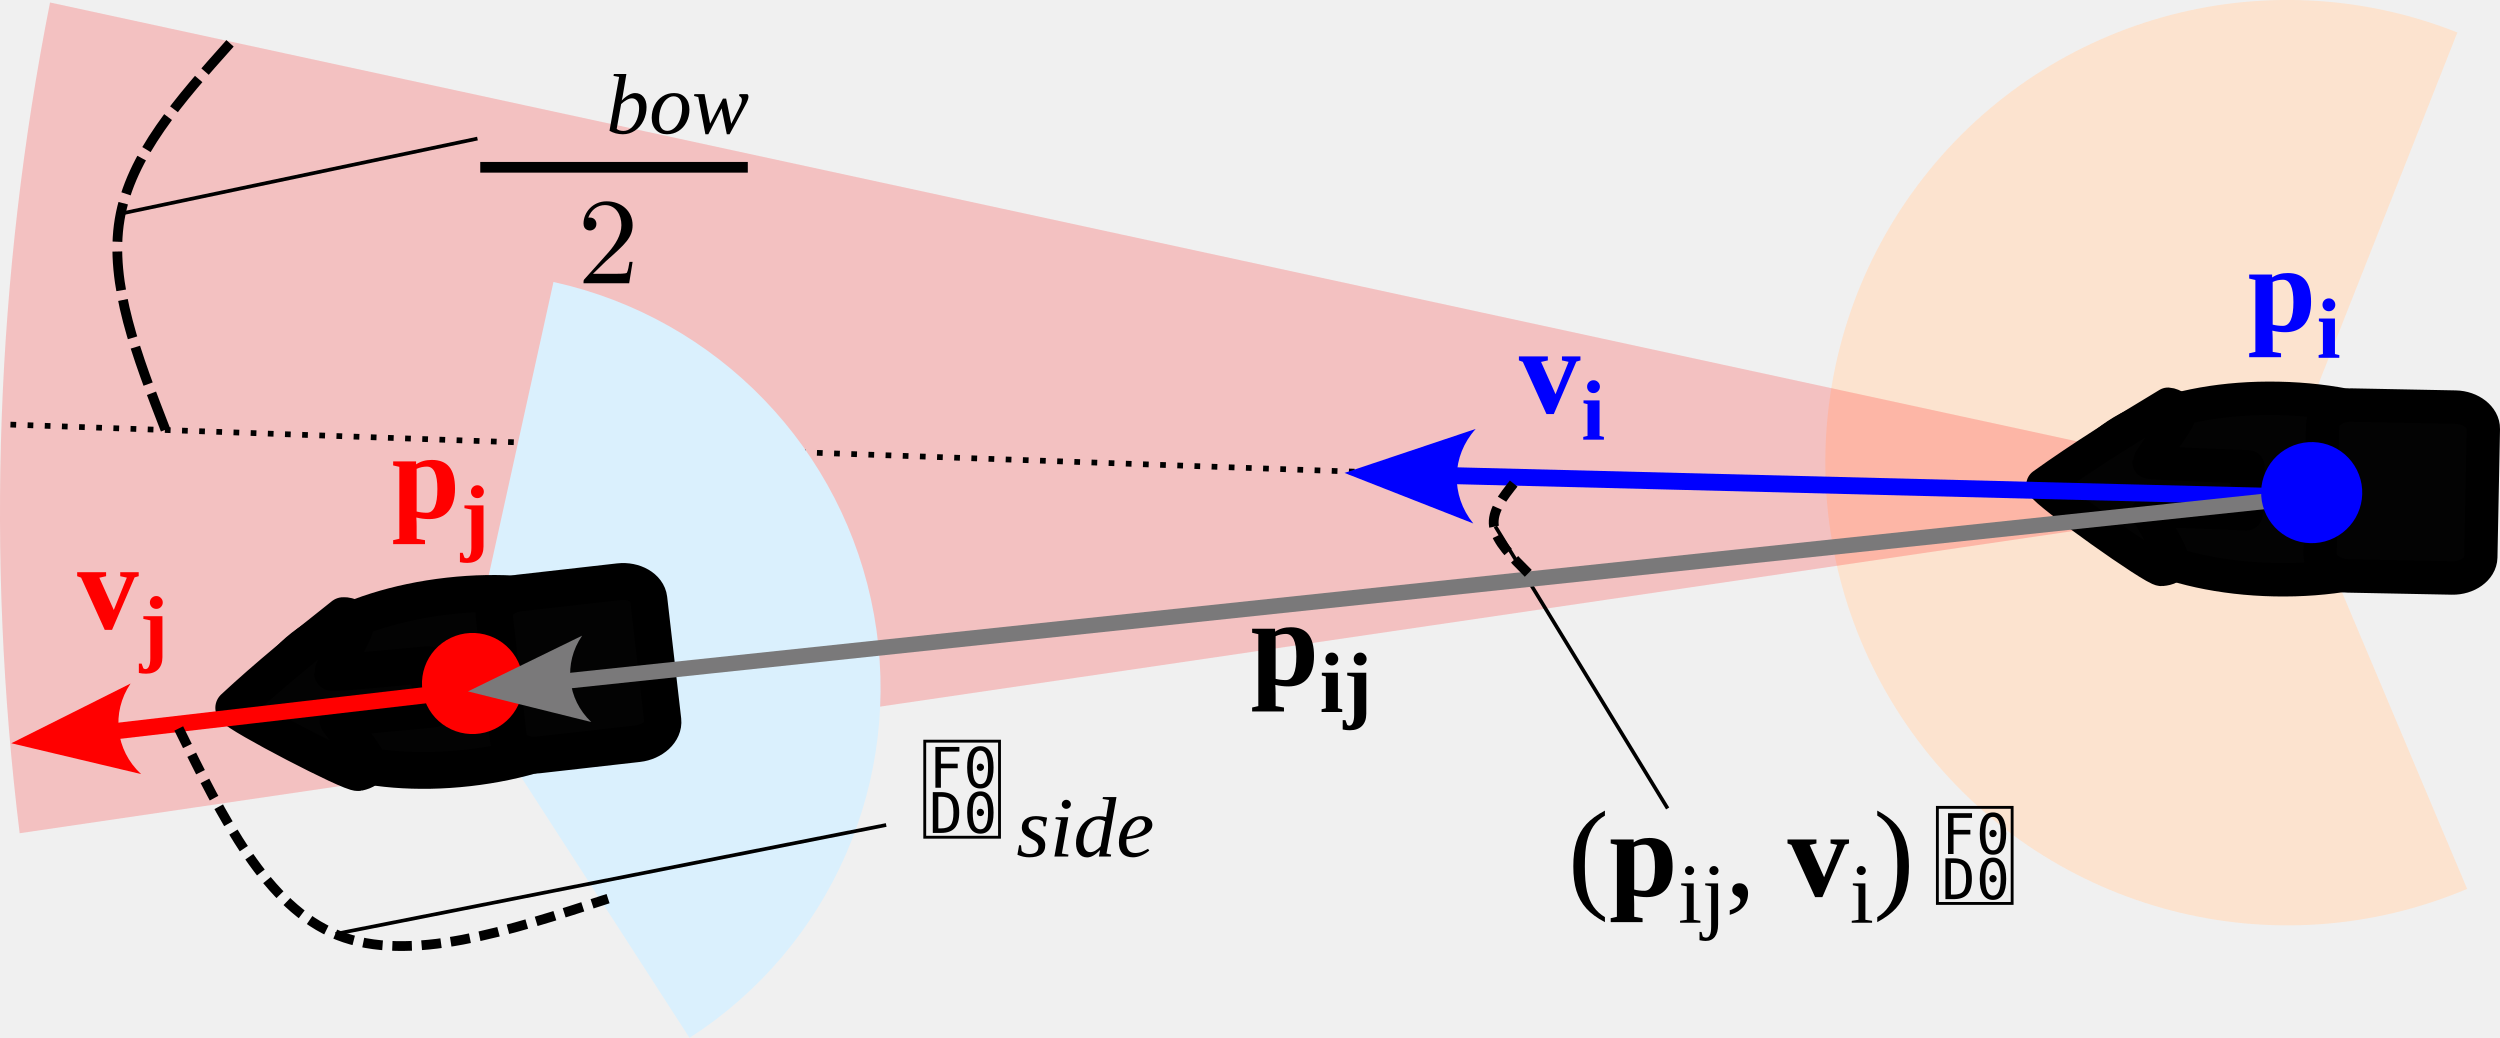
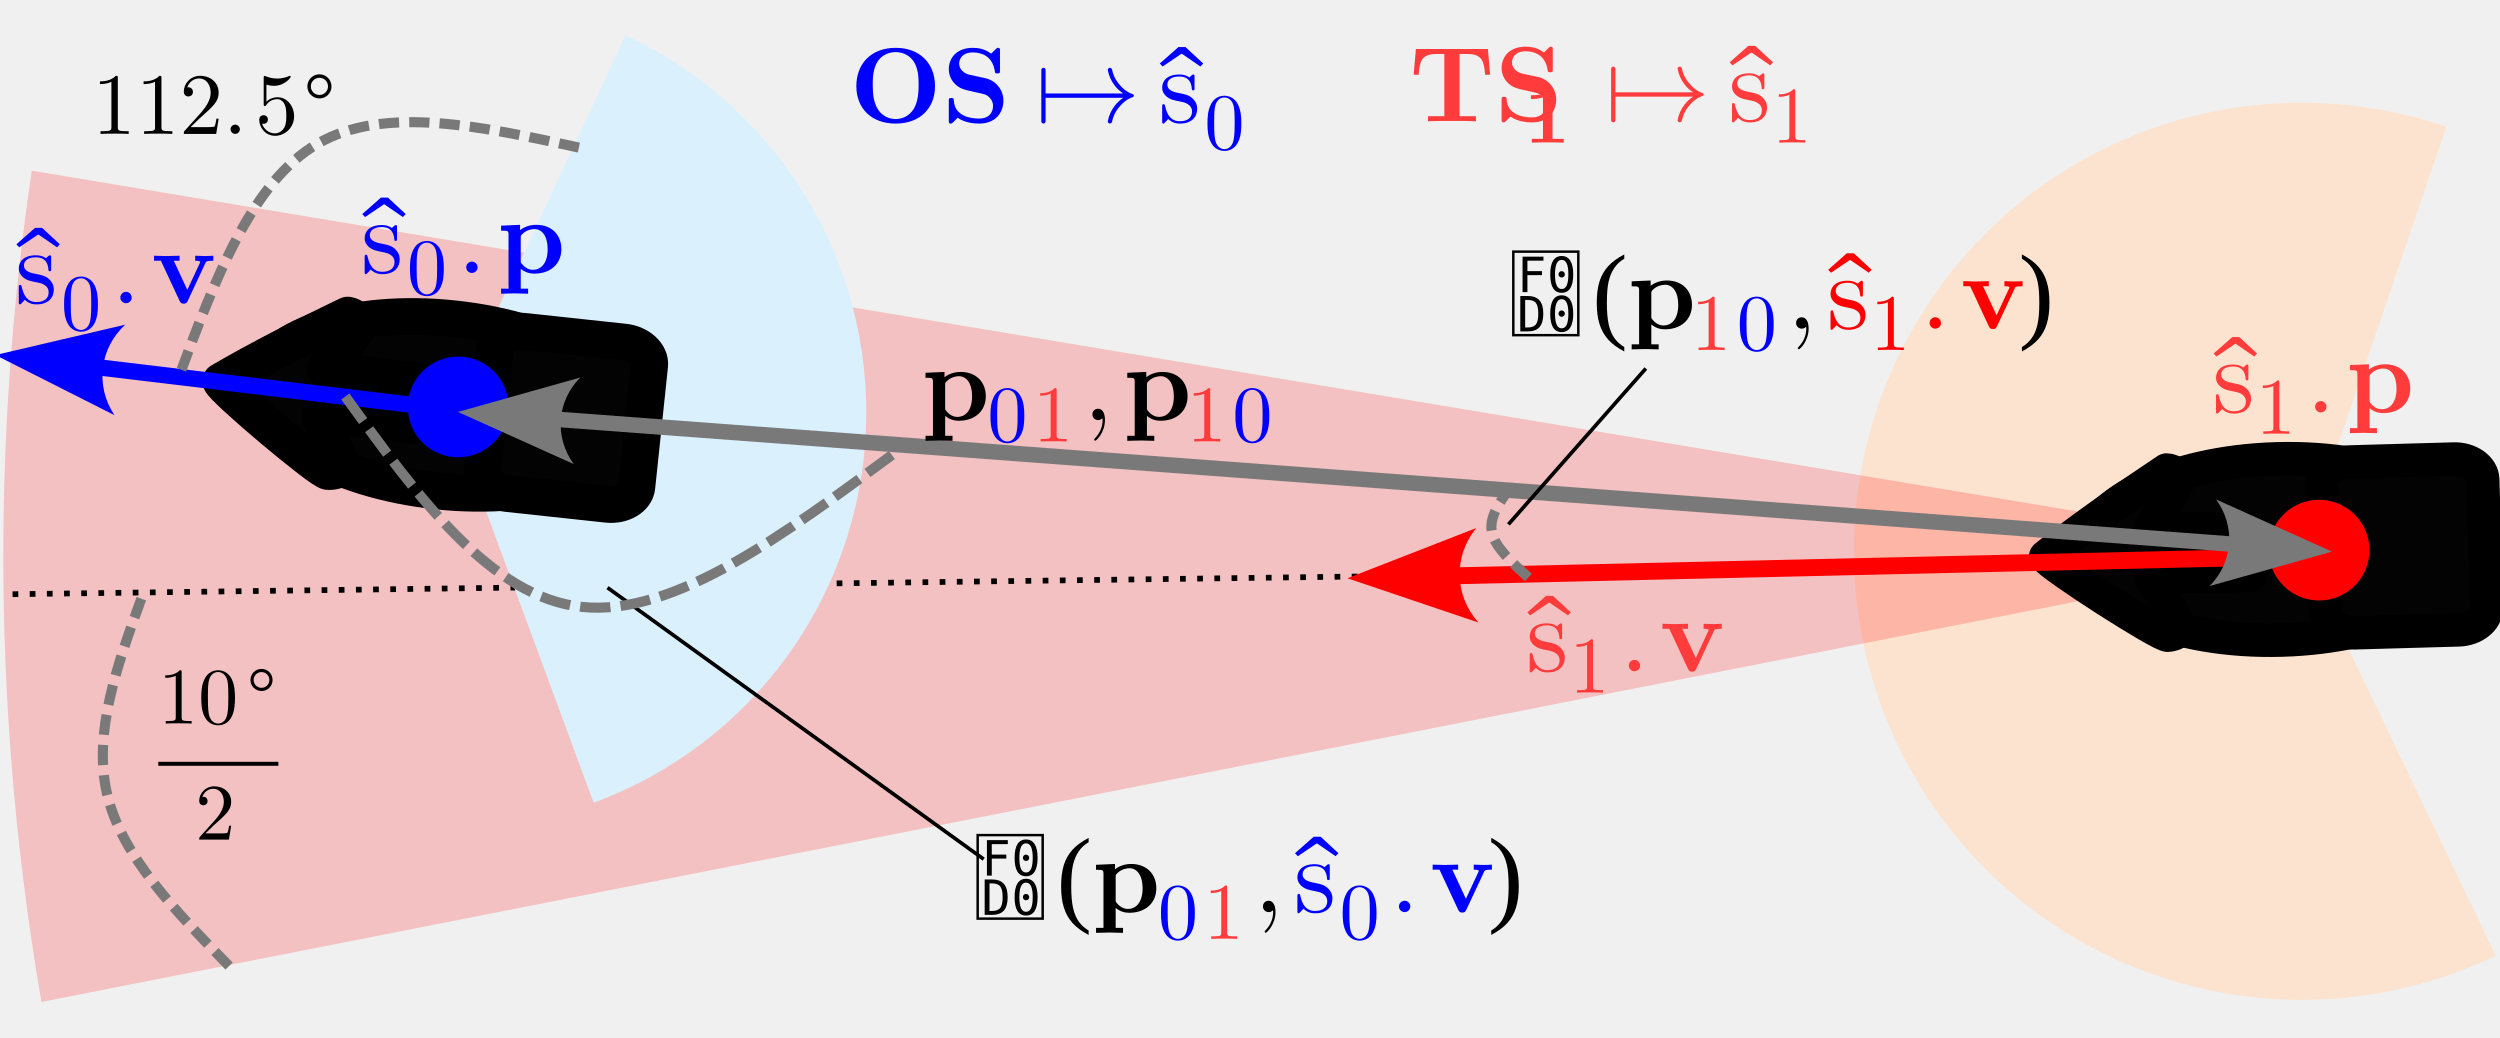
<svg xmlns="http://www.w3.org/2000/svg" xmlns:xlink="http://www.w3.org/1999/xlink" width="123.615mm" height="51.319mm" viewBox="0 0 123.615 51.319" version="1.1" id="svg1" xml:space="preserve">
  <defs id="defs1">
    <marker style="overflow:visible" id="ConcaveTriangle" refX="0" refY="0" orient="auto-start-reverse" markerWidth="1" markerHeight="1" viewBox="0 0 1 1" preserveAspectRatio="xMidYMid">
      <path transform="scale(0.7)" d="M -2,-4 9,0 -2,4 c 2,-2.33 2,-5.66 0,-8 z" style="fill:context-stroke;fill-rule:evenodd;stroke:none" id="path7" />
    </marker>
    <style type="text/css" id="style1">*{stroke-linejoin: round; stroke-linecap: butt}</style>
    <style type="text/css" id="style1-8">*{stroke-linejoin: round; stroke-linecap: butt}</style>
    <style type="text/css" id="style1-5">*{stroke-linejoin: round; stroke-linecap: butt}</style>
    <style type="text/css" id="style1-4">*{stroke-linejoin: round; stroke-linecap: butt}</style>
    <style type="text/css" id="style1-8-1">*{stroke-linejoin: round; stroke-linecap: butt}</style>
    <style type="text/css" id="style1-5-7">*{stroke-linejoin: round; stroke-linecap: butt}</style>
    <style type="text/css" id="style1-2">*{stroke-linejoin: round; stroke-linecap: butt}</style>
    <path id="m43618b0827-7" d="M 0,3.536 C 0.938,3.536 1.837,3.163 2.5,2.5 3.163,1.837 3.536,0.938 3.536,0 3.536,-0.938 3.163,-1.837 2.5,-2.5 1.837,-3.163 0.938,-3.536 0,-3.536 c -0.938,0 -1.837,0.373 -2.5,1.036 -0.663,0.663 -1.036,1.562 -1.036,2.5 0,0.938 0.373,1.837 1.036,2.5 0.663,0.663 1.562,1.036 2.5,1.036 z" style="stroke:#0000ff" />
    <path id="mdab8e38d52-6" d="M 0,3.536 C 0.938,3.536 1.837,3.163 2.5,2.5 3.163,1.837 3.536,0.938 3.536,0 3.536,-0.938 3.163,-1.837 2.5,-2.5 1.837,-3.163 0.938,-3.536 0,-3.536 c -0.938,0 -1.837,0.373 -2.5,1.036 -0.663,0.663 -1.036,1.562 -1.036,2.5 0,0.938 0.373,1.837 1.036,2.5 0.663,0.663 1.562,1.036 2.5,1.036 z" style="stroke:#ff0000" />
    <style type="text/css" id="style1-8-14">*{stroke-linejoin: round; stroke-linecap: butt}</style>
    <style type="text/css" id="style1-5-2">*{stroke-linejoin: round; stroke-linecap: butt}</style>
    <clipPath id="pc5b4d7b220-0">
      <rect x="59.099" y="7.2" width="344.392" height="405.847" id="rect435-784" />
    </clipPath>
    <clipPath id="pc5b4d7b220-2-1">
      <rect x="59.099" y="7.2" width="344.392" height="405.847" id="rect435-71-9" />
    </clipPath>
    <marker style="overflow:visible" id="ConcaveTriangle-0-8-1-5" refX="0" refY="0" orient="auto-start-reverse" markerWidth="1" markerHeight="1" viewBox="0 0 1 1" preserveAspectRatio="xMidYMid">
      <path transform="scale(0.7)" d="M -2,-4 9,0 -2,4 c 2,-2.33 2,-5.66 0,-8 z" style="fill:context-stroke;fill-rule:evenodd;stroke:none" id="path7-4-4-4-8" />
    </marker>
    <marker style="overflow:visible" id="ConcaveTriangle-5-1" refX="0" refY="0" orient="auto-start-reverse" markerWidth="1" markerHeight="1" viewBox="0 0 1 1" preserveAspectRatio="xMidYMid">
      <path transform="scale(0.7)" d="M -2,-4 9,0 -2,4 c 2,-2.33 2,-5.66 0,-8 z" style="fill:context-stroke;fill-rule:evenodd;stroke:none" id="path7-5-5" />
    </marker>
    <clipPath id="clip0-2">
      <rect x="1023" y="425" width="57" height="50" id="rect1-77" />
    </clipPath>
    <clipPath id="clip0-86">
      <rect x="1086" y="429" width="68" height="50" id="rect1-0" />
    </clipPath>
    <clipPath id="clip0-60-3">
      <rect x="1142" y="625" width="68" height="50" id="rect1-6-7" />
    </clipPath>
    <clipPath id="clip0-84">
      <rect x="1144" y="689" width="68" height="50" id="rect1-076" />
    </clipPath>
    <clipPath id="clip0-75">
      <rect x="1222" y="312" width="113" height="50" id="rect1-41" />
    </clipPath>
    <clipPath id="clip0-81">
      <rect x="1280" y="354" width="126" height="45" id="rect1-8" />
    </clipPath>
    <clipPath id="clip0-12">
      <rect x="1579" y="533" width="79" height="67" id="rect1-01" />
    </clipPath>
    <clipPath id="clip0-897">
      <rect x="1460" y="450" width="80" height="40" id="rect1-2" />
    </clipPath>
+     <clipPath id="pc5b4d7b220-0-1">
+       <rect x="59.099" y="7.2" width="344.392" height="405.847" id="rect435-784-1" />
+     </clipPath>
+     <clipPath id="clip0">
+       <rect x="664" y="442" width="148" height="40" id="rect1" />
+     </clipPath>
+     <clipPath id="clip0-3">
+       <rect x="664" y="442" width="148" height="36" id="rect1-22" />
+     </clipPath>
+     <clipPath id="clip0-6">
+       <rect x="671" y="354" width="62" height="58" id="rect1-85" />
+     </clipPath>
+     <clipPath id="clip0-27">
+       <rect x="844" y="586" width="87" height="39" id="rect1-9" />
+     </clipPath>
+     <clipPath id="clip0-1">
+       <rect x="834" y="634" width="99" height="39" id="rect1-23" />
+     </clipPath>
+     <clipPath id="clip0-7">
+       <rect x="886" y="519" width="79" height="36" id="rect1-7" />
+     </clipPath>
+     <clipPath id="clip0-0">
+       <rect x="848" y="377" width="62" height="36" id="rect1-28" />
+     </clipPath>
+     <clipPath id="clip0-09">
+       <rect x="876" y="331" width="62" height="36" id="rect1-00" />
+     </clipPath>
+     <clipPath id="clip0-06">
+       <rect x="866" y="286" width="148" height="37" id="rect1-6" />
+     </clipPath>
+     <clipPath id="clip0-78">
+       <rect x="861" y="444" width="70" height="36" id="rect1-82" />
+     </clipPath>
+     <clipPath id="clip0-63">
+       <rect x="1028" y="325" width="126" height="38" id="rect1-61" />
+     </clipPath>
+     <clipPath id="clip0-754">
+       <rect x="1033" y="403" width="126" height="39" id="rect1-1" />
+     </clipPath>
  </defs>
-   <path style="fill:#fce3cf;fill-opacity:1;stroke:#000000;stroke-width:0;stroke-linecap:butt;stroke-linejoin:round;stroke-dasharray:none;stroke-opacity:1" id="path148-0-6" d="M 121.99,43.952 A 22.877,22.845 89.699 0 1 95.115,36.984 22.877,22.845 89.699 0 1 94.798,9.185 22.877,22.845 89.699 0 1 121.507,1.605 l -8.407,21.272 z" />
-   <path style="fill:#ff0000;fill-opacity:0.197;stroke:#000000;stroke-width:0;stroke-linecap:butt;stroke-linejoin:round;stroke-dasharray:none;stroke-opacity:1" id="path148-0-0-6-9-68" d="M 0.972,41.2 A 114.787,122.125 3.436 0 1 2.474,0.123 L 114.814,24.446 Z" />
-   <path style="fill:none;stroke:#000000;stroke-width:0.283;stroke-dasharray:0.283, 0.566;stroke-dashoffset:0;stroke-opacity:1" d="M 0.516,20.994 107.532,24.742" id="path9" />
-   <g id="g2-0-0" transform="matrix(0.0042595,-0.2149699,0.2141401,0.00424649,99.62524,29.53553)" style="stroke-width:0.961;stroke-linecap:butt;stroke-linejoin:round">
+   <path style="fill:#fce3cf;fill-opacity:1;stroke:#000000;stroke-width:0;stroke-linecap:butt;stroke-linejoin:round;stroke-dasharray:none;stroke-opacity:1" id="path148-0-6" d="M 123.405,47.253 A 22.179,22.148 86.939 0 1 97.056,41.76 22.179,22.148 86.939 0 1 95.451,14.857 22.179,22.148 86.939 0 1 120.96,6.27 l -7.148,20.991 z" />
+   <path style="fill:#ff0000;fill-opacity:0.197;stroke:#000000;stroke-width:0;stroke-linecap:butt;stroke-linejoin:round;stroke-dasharray:none;stroke-opacity:1" id="path148-0-0-6-9-68" d="M 2.049,49.542 A 114.787,122.125 0.675 0 1 1.571,8.44 L 114.952,27.325 Z" />
+   <path style="fill:none;stroke:#000000;stroke-width:0.283;stroke-dasharray:0.283, 0.566;stroke-dashoffset:0;stroke-opacity:1" d="M 0.621,29.381 107.692,27.972" id="path9" />
+   <g id="g2-0-0" transform="matrix(-0.00609794,-0.2149256,0.2140962,-0.00607097,100.026,33.14024)" style="stroke-width:0.961;stroke-linecap:butt;stroke-linejoin:round">
    <ellipse fill="#ffffff" cx="26.092" cy="59.917" id="svg_5-6-3" rx="20.852" ry="44.817" stroke-width="7.69" stroke="#000000" style="fill:#030303;fill-opacity:1;stroke:#000000;stroke-linecap:butt;stroke-linejoin:round;stroke-miterlimit:3.5;stroke-opacity:1" />
    <path fill="#ffffff" stroke-width="8" opacity="undefined" d="m 6.441,76.792 c 0,-3.553 2.233,-6.538 4.891,-6.538 h 29.519 c 2.658,0 4.891,2.986 4.891,6.538 v 24.041 c 0,3.553 -2.233,6.538 -4.891,6.538 H 11.332 c -2.658,0 -4.891,-2.986 -4.891,-6.538 z" id="svg_9-9-8" stroke="#000000" style="fill:#030303;fill-opacity:1;stroke:#000000;stroke-width:7.691;stroke-linecap:butt;stroke-linejoin:miter;stroke-miterlimit:1.3;stroke-dasharray:none;stroke-opacity:1" />
    <path fill="#ffffff" stroke-width="7.69" d="m 44.371,36.381 c -1.05,1.499 -1.663,1.287 -7.298,-2.525 -2.845,-1.925 -5.257,-3.501 -5.36,-3.503 -0.102,-0.002 -0.292,5.147 -0.421,11.443 l -0.235,11.447 -5.401,-0.111 -5.401,-0.111 0.237,-11.538 c 0.183,-8.896 0.072,-11.442 -0.482,-11.119 -0.396,0.231 -3.023,1.805 -5.838,3.498 C 8.865,37.054 7.46,37.024 7.092,33.712 6.909,32.063 24.086,6.809 25.963,5.967 32.424,14.63 39.161,24.964 45.092,34.478 c -0.01,0.495 -0.335,1.352 -0.722,1.904 v 0 z" id="svg_47-6-4" stroke="#000000" style="fill:#030303;fill-opacity:1;stroke:#000000;stroke-linecap:butt;stroke-linejoin:round;stroke-opacity:1" />
  </g>
-   <path style="fill:#000000;fill-opacity:1;stroke:#0000ff;stroke-width:0.835;stroke-linecap:butt;stroke-linejoin:round;stroke-dasharray:none;stroke-opacity:1;marker-start:url(#ConcaveTriangle-5-1)" d="M 71.739,23.517 115.148,24.615" id="path150-5-9" />
-   <path style="fill:#daf0fd;fill-opacity:1;stroke:#000000;stroke-width:0;stroke-linecap:butt;stroke-linejoin:round;stroke-dasharray:none;stroke-opacity:1" id="path148-00-3" d="M 27.367,13.943 A 20.569,20.607 85.215 0 1 43.216,30.389 20.569,20.607 85.215 0 1 34.095,51.319 L 22.934,34.032 Z" />
-   <g id="g1-5-6" transform="matrix(-0.02350071,-0.2037895,0.2057036,-0.02327227,10.94862,40.43032)" style="stroke-width:1.109;stroke-linecap:butt;stroke-linejoin:round">
+   <path style="fill:#ff0000;fill-opacity:1;stroke:#ff0000;stroke-width:0.835;stroke-linecap:butt;stroke-linejoin:round;stroke-dasharray:none;stroke-opacity:1;marker-start:url(#ConcaveTriangle-5-1)" d="M 71.882,28.472 115.293,27.478" id="path150-5-9" />
+   <path style="fill:none;stroke:#7a797a;stroke-width:0.5;stroke-dasharray:1,0.5;stroke-dashoffset:0;stroke-opacity:1" d="M 11.326,47.767 C 8.666,45.042 6.006,42.318 5.294,39.26 4.582,36.203 5.818,32.812 7.054,29.422" id="path10" />
+   <path style="fill:#daf0fd;fill-opacity:1;stroke:#000000;stroke-width:0;stroke-linecap:butt;stroke-linejoin:round;stroke-dasharray:none;stroke-opacity:1" id="path148-00-3" d="M 30.933,1.747 A 20.607,20.569 7.806 0 1 42.816,21.251 20.607,20.569 7.806 0 1 29.352,39.69 L 22.227,20.386 Z" />
+   <g id="g1-5-6" transform="matrix(0.02148658,-0.2040117,0.20583,0.02212676,9.136048,24.01782)" style="stroke-width:1.109;stroke-linecap:butt;stroke-linejoin:round">
    <ellipse fill="#ffffff" cx="26.092" cy="59.917" id="svg_5-4-4" rx="20.852" ry="44.817" stroke-width="8.873" stroke="#000000" style="fill:#030303;fill-opacity:1;stroke:#000000;stroke-linecap:butt;stroke-linejoin:round;stroke-miterlimit:3.5;stroke-opacity:1" />
    <path fill="#ffffff" stroke-width="8" opacity="undefined" d="m 6.441,76.792 c 0,-3.553 2.233,-6.538 4.891,-6.538 h 29.519 c 2.658,0 4.891,2.986 4.891,6.538 v 24.041 c 0,3.553 -2.233,6.538 -4.891,6.538 H 11.332 c -2.658,0 -4.891,-2.986 -4.891,-6.538 z" id="svg_9-2-5" stroke="#000000" style="fill:#030303;fill-opacity:1;stroke:#000000;stroke-width:8.874;stroke-linecap:butt;stroke-linejoin:miter;stroke-miterlimit:1.3;stroke-dasharray:none;stroke-opacity:1" />
    <path fill="#ffffff" stroke-width="8.873" d="m 44.371,36.381 c -1.05,1.499 -1.663,1.287 -7.298,-2.525 -2.845,-1.925 -5.257,-3.501 -5.36,-3.503 -0.102,-0.002 -0.292,5.147 -0.421,11.443 l -0.235,11.447 -5.401,-0.111 -5.401,-0.111 0.237,-11.538 c 0.183,-8.896 0.072,-11.442 -0.482,-11.119 -0.396,0.231 -3.023,1.805 -5.838,3.498 C 8.865,37.054 7.46,37.024 7.092,33.712 6.909,32.063 24.086,6.809 25.963,5.967 32.424,14.63 39.161,24.964 45.092,34.478 c -0.01,0.495 -0.335,1.352 -0.722,1.904 v 0 z" id="svg_47-69-6" stroke="#000000" style="fill:#030303;fill-opacity:1;stroke:#000000;stroke-linecap:butt;stroke-linejoin:round;stroke-opacity:1" />
  </g>
-   <path style="fill:#000000;fill-opacity:1;stroke:#ff0000;stroke-width:0.805;stroke-linecap:butt;stroke-linejoin:round;stroke-dasharray:none;stroke-opacity:1;marker-start:url(#ConcaveTriangle-0-8-1-5)" d="M 5.597,36.166 23.886,34.043" id="path150-8-3-5-6" />
-   <g id="PathCollection_2-0-4" transform="matrix(-0.5504094,0.2630331,-0.2630332,-0.5504094,212.9044,79.50608)" style="stroke-width:1.125;stroke-linecap:butt;stroke-linejoin:round">
-     <defs id="defs28-8-9" />
-     <g clip-path="url(#pc5b4d7b220-2-1)" id="g28-7-3" style="stroke-width:1.125;stroke-linecap:butt;stroke-linejoin:round">
-       <use xlink:href="#mdab8e38d52-6" x="248.031" y="201.577" style="fill:#ff0000;stroke:#ff0000;stroke-width:1.125;stroke-linecap:butt;stroke-linejoin:round" id="use28-1-7" />
+   <path style="fill:#000000;fill-opacity:1;stroke:#0000ff;stroke-width:0.805;stroke-linecap:butt;stroke-linejoin:round;stroke-dasharray:none;stroke-opacity:1;marker-start:url(#ConcaveTriangle-0-8-1-5)" d="M 4.808,18.157 23.309,20.37" id="path150-8-3-5-6" />
+   <path style="fill:none;stroke:#7a797a;stroke-width:0.5;stroke-dasharray:1,0.5;stroke-dashoffset:0;stroke-opacity:1" d="M 28.623,7.298 C 23.825,6.246 19.026,5.195 15.726,7.092 12.427,8.988 10.627,13.832 8.826,18.676" id="path19" />
+   <g id="PathCollection_1-8" transform="matrix(0.6272586,0.3202452,-0.3202452,0.6272587,49.62015,-207.4885)" style="fill:#ff0000;fill-opacity:1;stroke:#ff0000;stroke-width:0;stroke-dasharray:none;stroke-opacity:1">
+     <defs id="defs27-0" />
+     <g clip-path="url(#pc5b4d7b220-0)" id="g27-8" style="fill:#ff0000;fill-opacity:1;stroke:#ff0000;stroke-width:0;stroke-dasharray:none;stroke-opacity:1">
+       <use xlink:href="#m43618b0827-7" x="233.789" y="254.793" style="fill:#ff0000;fill-opacity:1;stroke:#ff0000;stroke-width:0;stroke-dasharray:none;stroke-opacity:1" id="use27-8" />
    </g>
  </g>
-   <path style="fill:none;stroke:#000000;stroke-width:0.483;stroke-dasharray:1.932, 0.483;stroke-dashoffset:0;stroke-opacity:1" d="M 8.181,21.25 C 6.782,17.641 5.384,14.032 5.916,10.847 6.448,7.662 8.911,4.903 11.374,2.143" id="path10" />
-   <path style="fill:none;stroke:#000000;stroke-width:0.483;stroke-dasharray:0.966, 0.483;stroke-dashoffset:0;stroke-opacity:1" d="m 8.839,36.019 c 2.164,4.41 4.327,8.821 7.865,10.223 3.538,1.402 8.45,-0.203 13.362,-1.808" id="path19" />
-   <path style="fill:none;stroke:#000000;stroke-width:0.183;stroke-dasharray:none;stroke-dashoffset:0;stroke-opacity:1" d="m 73.939,26.032 8.52,13.943" id="path25" />
-   <path style="fill:none;stroke:#000000;stroke-width:0.183;stroke-dasharray:none;stroke-dashoffset:0;stroke-opacity:1" d="M 5.898,10.58 23.608,6.852" id="path26" />
-   <path style="fill:none;stroke:#000000;stroke-width:0.183;stroke-dasharray:none;stroke-dashoffset:0;stroke-opacity:1" d="M 16.594,46.178 43.818,40.793" id="path27" />
-   <g clip-path="url(#clip0-2)" transform="matrix(0.2645833,0,0,0.2645833,-255.0249,-94.77534)" id="g2" style="stroke-linecap:butt;stroke-linejoin:round">
-     <text fill="#ff0000" font-family="'Times New Roman', 'Times New Roman_MSFontService', sans-serif" font-weight="700" font-size="23px" transform="translate(1037.05,455)" id="text1-8-9" style="stroke-linecap:butt;stroke-linejoin:round">p<tspan font-size="16px" x="12.917" y="5" id="tspan1-86">j</tspan>
-     </text>
-   </g>
-   <g clip-path="url(#clip0-86)" transform="matrix(0.2645833,0,0,0.2645833,-287.4058,-90.62076)" id="g1-2">
-     <text fill="#ff0000" font-family="'Times New Roman', 'Times New Roman_MSFontService', sans-serif" font-weight="700" font-size="23px" transform="translate(1100.68,460)" id="text1-4">v<tspan font-size="16px" x="11.667" y="5" id="tspan1-865">j</tspan>
-     </text>
-   </g>
-   <g clip-path="url(#clip0-60-3)" transform="matrix(0.2645833,0,0,0.2645833,-230.7996,-152.8846)" id="g1-6-2" style="stroke-linecap:butt;stroke-linejoin:round">
-     <text fill="#0000ff" font-family="'Times New Roman', 'Times New Roman_MSFontService', sans-serif" font-weight="700" font-size="23px" transform="translate(1156.17,655)" id="text1-1-9" style="stroke-linecap:butt;stroke-linejoin:round">v<tspan font-size="16px" x="11.667" y="5" id="tspan1-84-1">i</tspan>
-     </text>
-   </g>
-   <g clip-path="url(#clip0-84)" transform="matrix(0.2645833,0,0,0.2645833,-195.3638,-174.1303)" id="g1-36">
-     <text fill="#0000ff" font-family="'Times New Roman', 'Times New Roman_MSFontService', sans-serif" font-weight="700" font-size="23px" transform="translate(1158.42,720)" id="text1-15">p<tspan font-size="16px" x="12.917" y="5" id="tspan1-4">i</tspan>
-     </text>
-   </g>
-   <g clip-path="url(#clip0-75)" transform="matrix(0.2645833,0,0,0.2645833,-265.4102,-56.86825)" id="g1-20">
-     <text font-family="'Times New Roman', 'Times New Roman_MSFontService', sans-serif" font-weight="700" font-size="23px" transform="translate(1236.83,343)" id="text1-0">p<tspan font-size="16px" x="12.917" y="5" id="tspan1-1">ij</tspan>
-     </text>
-   </g>
-   <g clip-path="url(#clip0-81)" transform="matrix(0.2645833,0,0,0.2645833,-272.333,-56.76879)" id="g8-2">
-     <text font-family="Symbol, Symbol_MSFontService, sans-serif" font-weight="400" font-size="23px" transform="translate(1298.55,382)" id="text8"><tspan font-family="'Times New Roman', 'Times New Roman_MSFontService', sans-serif" font-size="23px" x="23.75" y="0" id="tspan1-6">(</tspan>
-       <tspan font-family="'Times New Roman', 'Times New Roman_MSFontService', sans-serif" font-weight="700" font-size="23px" x="31.458" y="0" id="tspan2">p</tspan>
-       <tspan font-family="'Times New Roman', 'Times New Roman_MSFontService', sans-serif" font-size="16px" x="44.375" y="5" id="tspan3">ij</tspan>
-       <tspan font-family="'Times New Roman', 'Times New Roman_MSFontService', sans-serif" font-size="23px" x="53.125" y="0" id="tspan4">,</tspan>
-       <tspan font-family="'Times New Roman', 'Times New Roman_MSFontService', sans-serif" font-size="23px" x="58.958" y="0" id="tspan5" />
-       <tspan font-family="'Times New Roman', 'Times New Roman_MSFontService', sans-serif" font-weight="700" font-size="23px" x="64.792" y="0" id="tspan6">v</tspan>
-       <tspan font-family="'Times New Roman', 'Times New Roman_MSFontService', sans-serif" font-size="16px" x="76.458" y="5" id="tspan7">i</tspan>
-       <tspan font-family="'Times New Roman', 'Times New Roman_MSFontService', sans-serif" font-size="23px" x="80.833" y="0" id="tspan8">)</tspan>
-     </text>
-   </g>
-   <g clip-path="url(#clip0-12)" transform="matrix(0.2645833,0,0,0.2645833,-397.9144,-142.6271)" id="g2-6">
-     <text font-family="Symbol, Symbol_MSFontService, sans-serif" font-weight="400" font-size="23px" transform="translate(1593.49,559)" id="text2"><tspan font-family="'Times New Roman', 'Times New Roman_MSFontService', sans-serif" font-style="italic" font-size="16px" x="23.75" y="5" id="tspan1-40">bow</tspan>
-       <tspan font-family="'Cambria Math', 'Cambria Math_MSFontService', sans-serif" font-size="23px" x="18.333" y="33" id="tspan2-6">2</tspan>
-     </text>
-     <path d="m 1593.68,569.327 h 12.5 12.5 12.5 12.5 v 2 h -12.5 -12.5 -12.5 -12.5 z" fill-rule="evenodd" id="path2" />
-   </g>
-   <g clip-path="url(#clip0-897)" transform="matrix(0.2645833,0,0,0.2645833,-345.6871,-85.44325)" id="g1-28">
-     <text font-family="Symbol, Symbol_MSFontService, sans-serif" font-weight="400" font-size="23px" transform="translate(1478.55,478)" id="text1-28"><tspan font-family="'Times New Roman', 'Times New Roman_MSFontService', sans-serif" font-style="italic" font-size="16px" x="17.917" y="5" id="tspan1-90">side</tspan>
-     </text>
-   </g>
-   <path style="fill:#7a797a;fill-opacity:1;stroke:#7a797a;stroke-width:0.767;stroke-linecap:butt;stroke-linejoin:round;stroke-dasharray:none;stroke-opacity:1;marker-start:url(#ConcaveTriangle)" d="M 27.943,33.679 114.507,24.524" id="path157-8-3" />
-   <g id="PathCollection_1-8" transform="matrix(0.5375415,0.3079372,-0.3079373,0.5375415,67.09286,-184.596)" style="stroke-linecap:butt;stroke-linejoin:round">
-     <defs id="defs27-0" />
-     <g clip-path="url(#pc5b4d7b220-0)" id="g27-8" style="stroke-linecap:butt;stroke-linejoin:round">
-       <use xlink:href="#m43618b0827-7" x="233.789" y="254.793" style="fill:#0000ff;stroke:#0000ff;stroke-linecap:butt;stroke-linejoin:round" id="use27-8" />
+   <g id="PathCollection_1-8-2" transform="matrix(0.6272586,0.3202452,-0.3202452,0.6272587,-42.39333,-214.5695)" style="fill:#0000ff;fill-opacity:1;stroke:#0000ff;stroke-width:0;stroke-linecap:butt;stroke-linejoin:round;stroke-dasharray:none;stroke-opacity:1">
+     <defs id="defs27-0-7" />
+     <g clip-path="url(#pc5b4d7b220-0-1)" id="g27-8-6" style="fill:#0000ff;fill-opacity:1;stroke:#0000ff;stroke-width:0;stroke-linecap:butt;stroke-linejoin:round;stroke-dasharray:none;stroke-opacity:1">
+       <use xlink:href="#m43618b0827-7" x="233.789" y="254.793" style="fill:#0000ff;fill-opacity:1;stroke:#0000ff;stroke-width:0;stroke-linecap:butt;stroke-linejoin:round;stroke-dasharray:none;stroke-opacity:1" id="use27-8-1" />
    </g>
  </g>
-   <path style="fill:none;stroke:#000000;stroke-width:0.483;stroke-dasharray:0.966, 0.483;stroke-dashoffset:0;stroke-opacity:1" d="m 75.566,28.348 c -0.791,-0.789 -1.582,-1.578 -1.695,-2.326 -0.113,-0.748 0.451,-1.455 1.016,-2.163" id="path8" />
+   <path style="fill:#7a797a;fill-opacity:1;stroke:#7a797a;stroke-width:0.767;stroke-linecap:butt;stroke-linejoin:round;stroke-dasharray:none;stroke-opacity:1;marker-start:url(#ConcaveTriangle);marker-end:url(#ConcaveTriangle-0-8-1-5)" d="M 27.462,20.728 110.486,26.916" id="path157-8-3" />
+   <path style="fill:none;stroke:#7a797a;stroke-width:0.5;stroke-dasharray:1,0.5;stroke-dashoffset:0;stroke-opacity:1" d="m 75.573,28.555 c -0.828,-0.75 -1.656,-1.5 -1.805,-2.242 -0.149,-0.742 0.38,-1.475 0.91,-2.209" id="path8" />
+   <path style="fill:none;stroke:#000000;stroke-width:0.183;stroke-dasharray:none;stroke-dashoffset:0;stroke-opacity:1" d="m 74.584,25.929 6.796,-7.709" id="path25" />
+   <path style="fill:none;stroke:#000000;stroke-width:0.183;stroke-linecap:butt;stroke-linejoin:round;stroke-dasharray:none;stroke-dashoffset:0;stroke-opacity:1" d="M 48.639,42.483 30.038,29.057" id="path25-6" />
+   <g clip-path="url(#clip0-3)" transform="matrix(0.2157537,0,0,0.2157537,-148.6394,-94.13601)" id="g2" style="stroke-width:1.226">
+     <text font-family="'Cambria Math', 'Cambria Math_MSFontService', sans-serif" font-weight="400" font-size="20px" transform="translate(710.055,467)" id="text2" style="stroke-width:1.226">112.<tspan font-size="20px" x="37.292" y="0" id="tspan1" style="stroke-width:1.226">5</tspan>
+       <tspan font-size="20px" x="48.333" y="0" id="tspan2" style="stroke-width:1.226">°</tspan>
+     </text>
+   </g>
+   <g clip-path="url(#clip0-6)" transform="matrix(0.1979,0,0,0.1979,-128.1927,-38.63411)" id="g2-7" style="stroke-width:1.337">
+     <text font-family="'Cambria Math', 'Cambria Math_MSFontService', sans-serif" font-weight="400" font-size="20px" transform="translate(687.272,376)" id="text2-6" style="stroke-width:1.337">10<tspan font-size="20px" x="22.083" y="0" id="tspan1-1" style="stroke-width:1.337">°</tspan>
+       <tspan font-size="20px" x="9.267" y="29" id="tspan2-8" style="stroke-width:1.337">2</tspan>
+     </text>
+     <path d="m 687.314,385.558 h 7.5 7.5 7.5 7.5 v 1 h -7.5 -7.5 -7.5 -7.5 z" fill-rule="evenodd" id="path2" style="stroke-width:1.337" />
+   </g>
+   <g clip-path="url(#clip0-27)" transform="matrix(0.2645833,0,0,0.2645833,-183.1732,-155.343)" id="g4">
+     <text fill="#0000ff" font-family="'Cambria Math', 'Cambria Math_MSFontService', sans-serif" font-weight="400" font-size="20px" transform="translate(851.061,610)" id="text3">𝐎𝐒<tspan font-size="20px" x="24.792" y="0" id="tspan1-5" />
+       <tspan font-size="20px" x="34.725" y="0" id="tspan2-4">↦</tspan>
+       <tspan font-size="20px" x="57.783" y="0" id="tspan3">s</tspan>
+     </text>
+     <path d="m 4.795,-14.082 3.32,3.076 -0.527,0.557 -3.447,-2.373 H 4.033 L 0.527,-10.449 0,-11.006 3.486,-14.082 Z" fill="#0000ff" transform="translate(909.053,610)" id="path3" />
+     <text fill="#0000ff" font-family="'Cambria Math', 'Cambria Math_MSFontService', sans-serif" font-weight="400" font-size="15px" transform="translate(917.386,615)" id="text4">0</text>
+   </g>
+   <g clip-path="url(#clip0-1)" transform="matrix(0.2645833,0,0,0.2645833,-155.5677,-168.1009)" id="g4-3">
+     <text fill="#ff3b3b" font-family="'Cambria Math', 'Cambria Math_MSFontService', sans-serif" font-weight="400" font-size="20px" transform="translate(844.674,658)" id="text3-4"> 𝐓𝐒<tspan font-size="15px" x="28.125" y="4" id="tspan1-11">𝟏</tspan>
+       <tspan font-size="20px" x="43.267" y="0" id="tspan2-3">↦</tspan>
+       <tspan font-size="20px" x="66.325" y="0" id="tspan3-8">s</tspan>
+     </text>
+     <path d="m 4.795,-14.082 3.32,3.076 -0.527,0.557 -3.447,-2.373 H 4.033 L 0.527,-10.449 0,-11.006 3.486,-14.082 Z" fill="#ff3b3b" transform="translate(911.207,658)" id="path3-7" />
+     <text fill="#ff3b3b" font-family="'Cambria Math', 'Cambria Math_MSFontService', sans-serif" font-weight="400" font-size="15px" transform="translate(919.074,662)" id="text4-4">1</text>
+   </g>
+   <g clip-path="url(#clip0-7)" transform="matrix(0.2645833,0,0,0.2645833,-164.6741,-110.7426)" id="g2-9">
+     <text fill="#ff3b3b" font-family="'Cambria Math', 'Cambria Math_MSFontService', sans-serif" font-weight="400" font-size="20px" transform="translate(907.614,544)" id="text1">s</text>
+     <path d="m 4.795,-14.082 3.32,3.076 -0.527,0.557 -3.447,-2.373 H 4.033 L 0.527,-10.449 0,-11.006 3.486,-14.082 Z" fill="#ff3b3b" transform="translate(907.823,544)" id="path1" />
+     <text fill="#ff3b3b" font-family="'Cambria Math', 'Cambria Math_MSFontService', sans-serif" font-weight="400" font-size="15px" transform="translate(915.689,548)" id="text2-3">1<tspan font-size="20px" x="9.375" y="-4" id="tspan1-19">.</tspan>
+       <tspan font-size="20px" x="16.875" y="-4" id="tspan2-86">𝐯</tspan>
+     </text>
+   </g>
+   <g clip-path="url(#clip0-0)" transform="matrix(0.2645833,0,0,0.2645833,-227.0559,-91.36997)" id="g2-6">
+     <text fill="#0000ff" font-family="'Cambria Math', 'Cambria Math_MSFontService', sans-serif" font-weight="400" font-size="20px" transform="translate(861.019,402)" id="text1-0">s</text>
+     <path d="m 4.795,-14.082 3.32,3.076 -0.527,0.557 -3.447,-2.373 H 4.033 L 0.527,-10.449 0,-11.006 3.486,-14.082 Z" fill="#0000ff" transform="translate(861.228,402)" id="path1-2" />
+     <text fill="#0000ff" font-family="'Cambria Math', 'Cambria Math_MSFontService', sans-serif" font-weight="400" font-size="15px" transform="translate(869.561,407)" id="text2-4">0<tspan font-size="20px" x="9.375" y="-5" id="tspan1-8">.</tspan>
+       <tspan font-size="20px" x="16.875" y="-5" id="tspan2-6">𝐯</tspan>
+     </text>
+   </g>
+   <g clip-path="url(#clip0-09)" transform="matrix(0.2645833,0,0,0.2645833,-217.2174,-80.69421)" id="g2-61">
+     <text fill="#0000ff" font-family="'Cambria Math', 'Cambria Math_MSFontService', sans-serif" font-weight="400" font-size="20px" transform="translate(888.472,356)" id="text1-3">s</text>
+     <path d="m 4.795,-14.082 3.32,3.076 -0.527,0.557 -3.447,-2.373 H 4.033 L 0.527,-10.449 0,-11.006 3.486,-14.082 Z" fill="#0000ff" transform="translate(888.68,356)" id="path1-8" />
+     <text fill="#0000ff" font-family="'Cambria Math', 'Cambria Math_MSFontService', sans-serif" font-weight="400" font-size="15px" transform="translate(897.014,360)" id="text2-9">0<tspan font-size="20px" x="9.375" y="-4" id="tspan1-3">.</tspan>
+       <tspan font-size="20px" x="16.875" y="-4" id="tspan2-44">𝐩</tspan>
+     </text>
+   </g>
+   <g clip-path="url(#clip0-06)" transform="matrix(0.2645833,0,0,0.2645833,-194.1987,-61.51374)" id="g6">
+     <text font-family="'Cambria Math', 'Cambria Math_MSFontService', sans-serif" font-weight="400" font-size="20px" transform="translate(906.207,311)" id="text6">𝐩<tspan fill="#0000ff" font-size="15px" x="12.292" y="4" id="tspan1-18">0</tspan>
+       <tspan fill="#ff3b3b" font-size="15px" x="20.833" y="4" id="tspan2-49">1</tspan>
+       <tspan font-size="20px" x="30.208" y="0" id="tspan3-6">,</tspan>
+       <tspan font-size="20px" x="37.708" y="0" id="tspan4">𝐩</tspan>
+       <tspan fill="#ff3b3b" font-size="15px" x="49.533" y="4" id="tspan5">1</tspan>
+       <tspan fill="#0000ff" font-size="15px" x="58.075" y="4" id="tspan6">0</tspan>
+     </text>
+   </g>
+   <g clip-path="url(#clip0-78)" transform="matrix(0.2645833,0,0,0.2645833,-122.774,-103.6967)" id="g2-91">
+     <text fill="#ff3b3b" font-family="'Cambria Math', 'Cambria Math_MSFontService', sans-serif" font-weight="400" font-size="20px" transform="translate(877.508,469)" id="text1-35">s</text>
+     <path d="m 4.795,-14.082 3.32,3.076 -0.527,0.557 -3.447,-2.373 H 4.033 L 0.527,-10.449 0,-11.006 3.486,-14.082 Z" fill="#ff3b3b" transform="translate(877.717,469)" id="path1-9" />
+     <text fill="#ff3b3b" font-family="'Cambria Math', 'Cambria Math_MSFontService', sans-serif" font-weight="400" font-size="15px" transform="translate(885.583,473)" id="text2-8">1<tspan font-size="20px" x="9.375" y="-4" id="tspan1-4">.</tspan>
+       <tspan font-size="20px" x="16.875" y="-4" id="tspan2-0">𝐩</tspan>
+     </text>
+   </g>
+   <g clip-path="url(#clip0-63)" transform="matrix(0.2645833,0,0,0.2645833,-200.5741,-76.35396)" id="g9">
+     <text font-family="Symbol, Symbol_MSFontService, sans-serif" font-weight="400" font-size="20px" transform="translate(1040.19,350)" id="text6-5"><tspan font-family="'Times New Roman', 'Times New Roman_MSFontService', sans-serif" font-size="20px" x="15.417" y="0" id="tspan1-42">(</tspan>
+       <tspan font-family="'Cambria Math', 'Cambria Math_MSFontService', sans-serif" font-size="20px" x="22.083" y="0" id="tspan2-09">𝐩</tspan>
+       <tspan fill="#ff3b3b" font-family="'Cambria Math', 'Cambria Math_MSFontService', sans-serif" font-size="15px" x="33.908" y="4" id="tspan3-7">1</tspan>
+       <tspan fill="#0000ff" font-family="'Cambria Math', 'Cambria Math_MSFontService', sans-serif" font-size="15px" x="42.45" y="4" id="tspan4-3">0</tspan>
+       <tspan font-family="'Cambria Math', 'Cambria Math_MSFontService', sans-serif" font-size="20px" x="51.825" y="0" id="tspan5-7">,</tspan>
+       <tspan fill="#ff0000" font-family="'Cambria Math', 'Cambria Math_MSFontService', sans-serif" font-size="20px" x="59.325" y="0" id="tspan6-2">s</tspan>
+     </text>
+     <path d="m 4.795,-14.082 3.32,3.076 -0.527,0.557 -3.447,-2.373 H 4.033 L 0.527,-10.449 0,-11.006 3.486,-14.082 Z" fill="#ff0000" transform="translate(1099.73,350)" id="path6" />
+     <text fill="#ff0000" font-family="'Cambria Math', 'Cambria Math_MSFontService', sans-serif" font-weight="400" font-size="15px" transform="translate(1107.59,354)" id="text9">1<tspan font-size="20px" x="9.375" y="-4" id="tspan7">.</tspan>
+       <tspan font-size="20px" x="16.875" y="-4" id="tspan8">𝐯</tspan>
+       <tspan fill="#000000" font-family="'Times New Roman', 'Times New Roman_MSFontService', sans-serif" font-size="20px" x="27.708" y="-4" id="tspan9">)</tspan>
+     </text>
+   </g>
+   <path style="fill:none;fill-opacity:1;stroke:#7a797a;stroke-width:0.5;stroke-dasharray:1.5, 0.5;stroke-dashoffset:0;stroke-opacity:1" d="m 17.125,19.572 c 3.579,4.984 7.158,9.967 11.689,10.443 4.531,0.476 10.012,-3.556 15.494,-7.589" id="path4" transform="rotate(-0.1814746,27.96839,35.0326)" />
+   <g clip-path="url(#clip0-754)" transform="matrix(0.2645833,0,0,0.2645833,-228.2448,-68.14108)" id="g9-2">
+     <text font-family="Symbol, Symbol_MSFontService, sans-serif" font-weight="400" font-size="20px" transform="translate(1044.67,428)" id="text6-0"><tspan font-family="'Times New Roman', 'Times New Roman_MSFontService', sans-serif" font-size="20px" x="15.417" y="0" id="tspan1-0">(</tspan>
+       <tspan font-family="'Cambria Math', 'Cambria Math_MSFontService', sans-serif" font-size="20px" x="22.083" y="0" id="tspan2-1">𝐩</tspan>
+       <tspan fill="#0000ff" font-family="'Cambria Math', 'Cambria Math_MSFontService', sans-serif" font-size="15px" x="34.375" y="5" id="tspan3-4">0</tspan>
+       <tspan fill="#ff3b3b" font-family="'Cambria Math', 'Cambria Math_MSFontService', sans-serif" font-size="15px" x="42.917" y="5" id="tspan4-6">1</tspan>
+       <tspan font-family="'Cambria Math', 'Cambria Math_MSFontService', sans-serif" font-size="20px" x="52.292" y="0" id="tspan5-0">,</tspan>
+       <tspan fill="#0000ff" font-family="'Cambria Math', 'Cambria Math_MSFontService', sans-serif" font-size="20px" x="59.792" y="0" id="tspan6-7">s</tspan>
+     </text>
+     <path d="m 4.795,-14.082 3.32,3.076 -0.527,0.557 -3.447,-2.373 H 4.033 L 0.527,-10.449 0,-11.006 3.486,-14.082 Z" fill="#0000ff" transform="translate(1104.67,428)" id="path6-1" />
+     <text fill="#0000ff" font-family="'Cambria Math', 'Cambria Math_MSFontService', sans-serif" font-weight="400" font-size="15px" transform="translate(1113,433)" id="text9-7">0<tspan font-size="20px" x="9.375" y="-5" id="tspan7-7">.</tspan>
+       <tspan font-size="20px" x="16.875" y="-5" id="tspan8-7">𝐯</tspan>
+       <tspan fill="#000000" font-family="'Times New Roman', 'Times New Roman_MSFontService', sans-serif" font-size="20px" x="27.708" y="-5" id="tspan9-7">)</tspan>
+     </text>
+   </g>
</svg>
